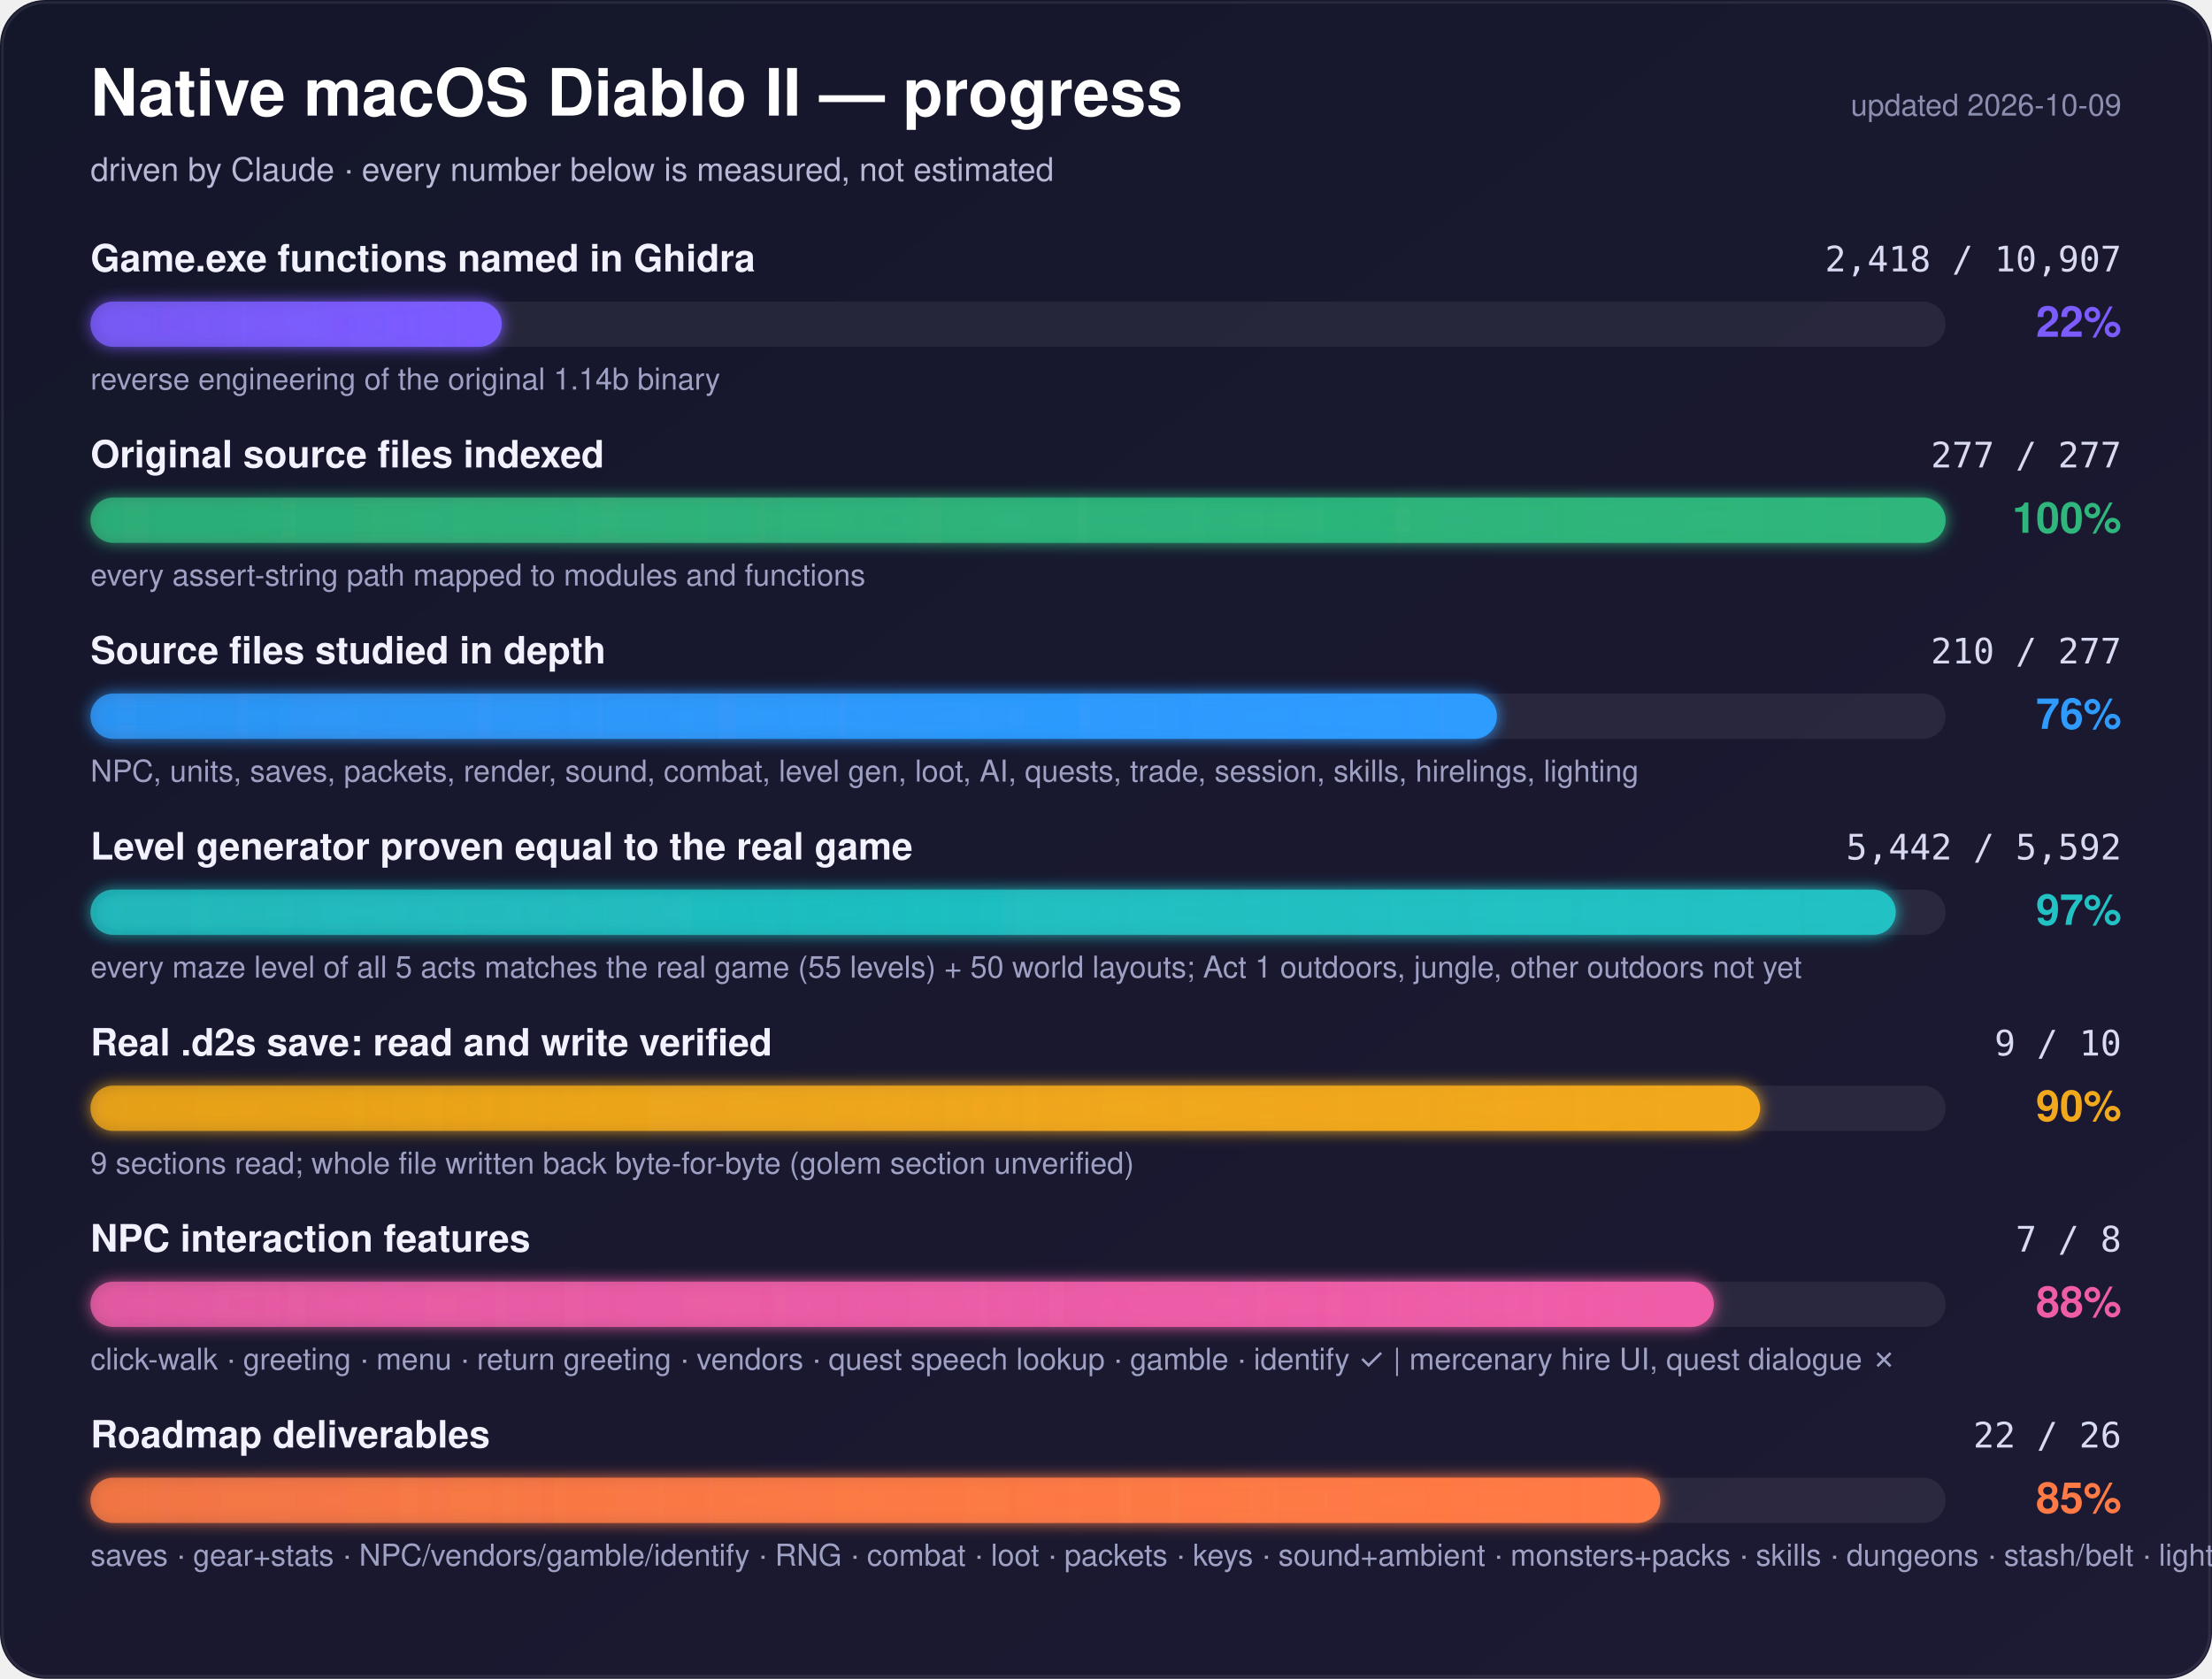
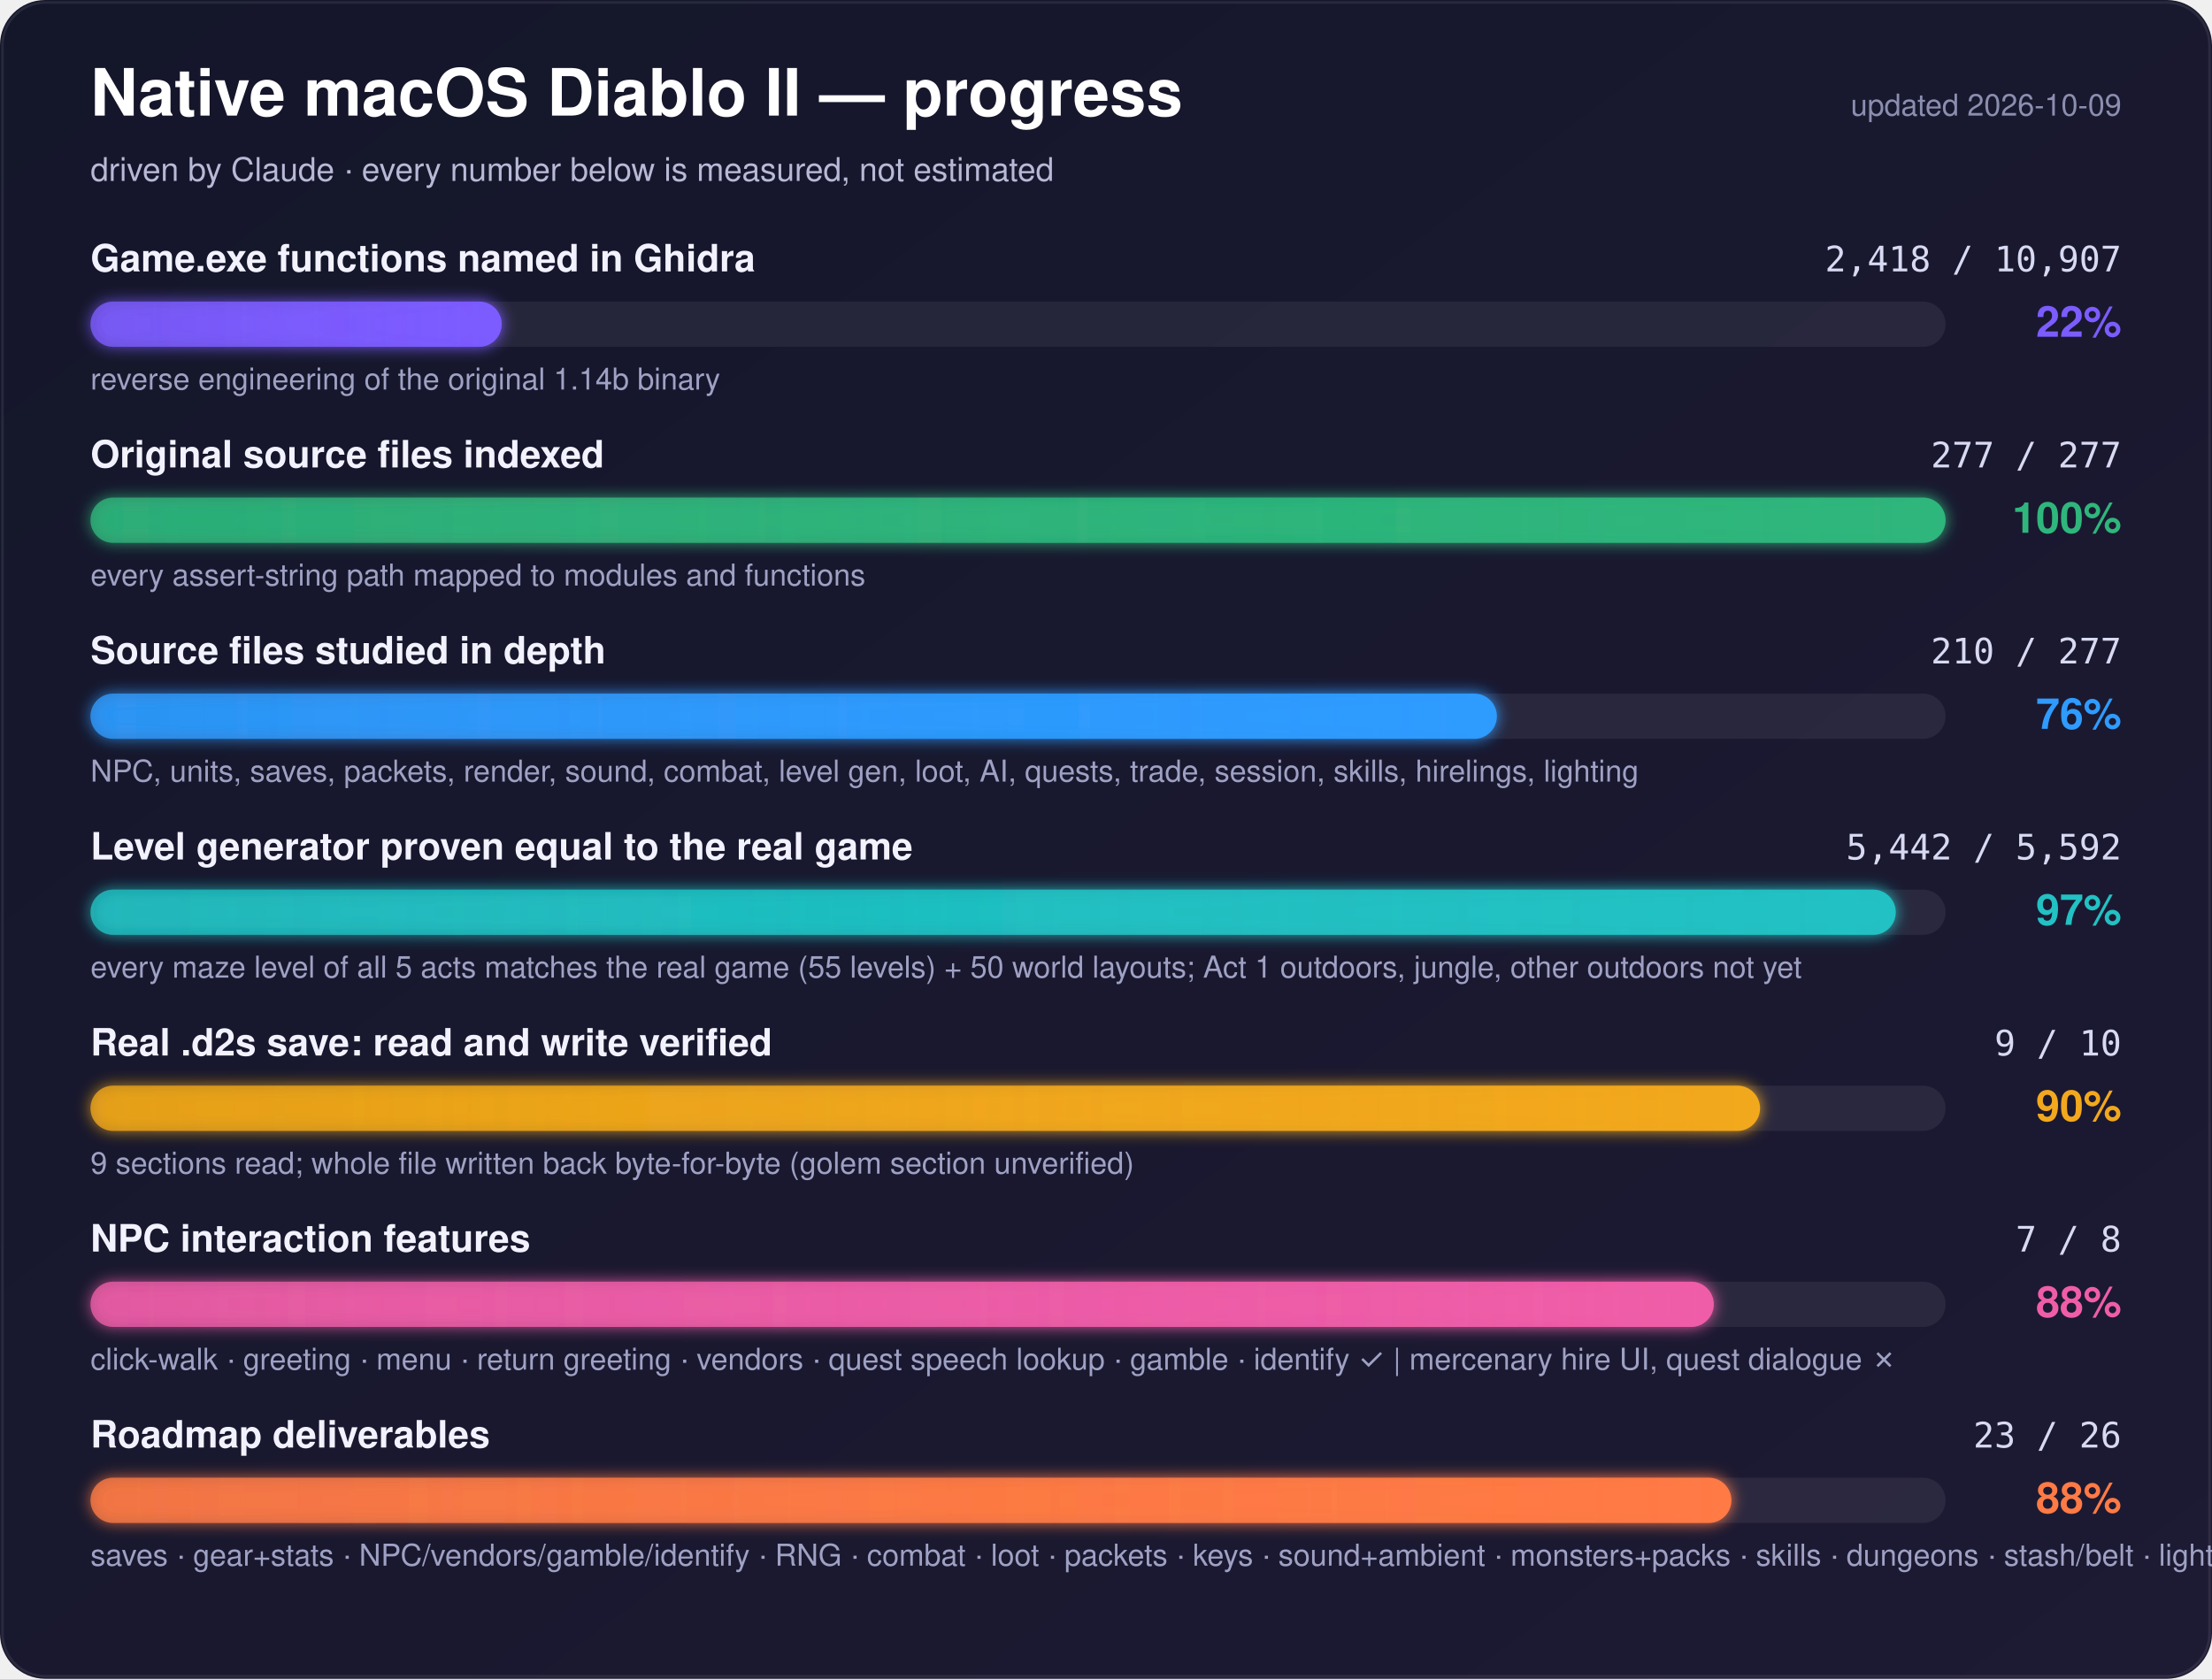
<svg xmlns="http://www.w3.org/2000/svg" width="880" height="668" viewBox="0 0 880 668" role="img" aria-label="Native macOS Diablo II — progress">
  <defs>
    <linearGradient id="bg" x1="0" y1="0" x2="1" y2="1">
      <stop offset="0" stop-color="#14162a" />
      <stop offset="1" stop-color="#1d1a33" />
    </linearGradient>
    <linearGradient id="g0" x1="0" y1="0" x2="1" y2="0">
      <stop offset="0" stop-color="#7c5cff" stop-opacity="0.75" />
      <stop offset="1" stop-color="#7c5cff" />
    </linearGradient>
    <linearGradient id="g1" x1="0" y1="0" x2="1" y2="0">
      <stop offset="0" stop-color="#2fb67c" stop-opacity="0.75" />
      <stop offset="1" stop-color="#2fb67c" />
    </linearGradient>
    <linearGradient id="g2" x1="0" y1="0" x2="1" y2="0">
      <stop offset="0" stop-color="#2f9bff" stop-opacity="0.75" />
      <stop offset="1" stop-color="#2f9bff" />
    </linearGradient>
    <linearGradient id="g3" x1="0" y1="0" x2="1" y2="0">
      <stop offset="0" stop-color="#22c1c3" stop-opacity="0.75" />
      <stop offset="1" stop-color="#22c1c3" />
    </linearGradient>
    <linearGradient id="g4" x1="0" y1="0" x2="1" y2="0">
      <stop offset="0" stop-color="#f2a81d" stop-opacity="0.75" />
      <stop offset="1" stop-color="#f2a81d" />
    </linearGradient>
    <linearGradient id="g5" x1="0" y1="0" x2="1" y2="0">
      <stop offset="0" stop-color="#ef5da8" stop-opacity="0.75" />
      <stop offset="1" stop-color="#ef5da8" />
    </linearGradient>
    <linearGradient id="g6" x1="0" y1="0" x2="1" y2="0">
      <stop offset="0" stop-color="#ff7a45" stop-opacity="0.75" />
      <stop offset="1" stop-color="#ff7a45" />
    </linearGradient>
    <filter id="glow" x="-5%" y="-50%" width="110%" height="200%">
      <feGaussianBlur stdDeviation="3" result="b" />
      <feMerge>
        <feMergeNode in="b" />
        <feMergeNode in="SourceGraphic" />
      </feMerge>
    </filter>
  </defs>
  <rect width="880" height="668" rx="18" fill="url(#bg)" />
  <rect x="1" y="1" width="878" height="666" rx="17" fill="none" stroke="#ffffff" stroke-opacity="0.08" />
  <text x="36" y="46" font-family="-apple-system,Segoe UI,Helvetica,Arial,sans-serif" font-size="26" font-weight="700" fill="#ffffff">Native macOS Diablo II — progress</text>
  <text x="36" y="72" font-family="-apple-system,Segoe UI,Helvetica,Arial,sans-serif" font-size="13" fill="#b8b9d6">driven by Claude · every number below is measured, not estimated</text>
  <text x="844" y="46" text-anchor="end" font-family="-apple-system,Segoe UI,Helvetica,Arial,sans-serif" font-size="12" fill="#8c8eb0">updated 2026-10-09</text>
  <text x="36" y="108" font-family="-apple-system,Segoe UI,Helvetica,Arial,sans-serif" font-size="15" font-weight="600" fill="#f2f2ff">Game.exe functions named in Ghidra</text>
  <text x="844" y="108" text-anchor="end" font-family="ui-monospace,SFMono-Regular,Menlo,monospace" font-size="14" fill="#d8d9f2">2,418 / 10,907</text>
  <rect x="36" y="120" width="738" height="18" rx="9" fill="#ffffff" fill-opacity="0.07" />
  <rect x="36" y="120" width="163.6" height="18" rx="9" fill="url(#g0)" filter="url(#glow)" />
  <text x="844" y="134" text-anchor="end" font-family="-apple-system,Segoe UI,Helvetica,Arial,sans-serif" font-size="17" font-weight="700" fill="#7c5cff">22%</text>
  <text x="36" y="155" font-family="-apple-system,Segoe UI,Helvetica,Arial,sans-serif" font-size="12" fill="#9fa1c4">reverse engineering of the original 1.14b binary</text>
  <text x="36" y="186" font-family="-apple-system,Segoe UI,Helvetica,Arial,sans-serif" font-size="15" font-weight="600" fill="#f2f2ff">Original source files indexed</text>
  <text x="844" y="186" text-anchor="end" font-family="ui-monospace,SFMono-Regular,Menlo,monospace" font-size="14" fill="#d8d9f2">277 / 277</text>
  <rect x="36" y="198" width="738" height="18" rx="9" fill="#ffffff" fill-opacity="0.07" />
  <rect x="36" y="198" width="738.0" height="18" rx="9" fill="url(#g1)" filter="url(#glow)" />
  <text x="844" y="212" text-anchor="end" font-family="-apple-system,Segoe UI,Helvetica,Arial,sans-serif" font-size="17" font-weight="700" fill="#2fb67c">100%</text>
  <text x="36" y="233" font-family="-apple-system,Segoe UI,Helvetica,Arial,sans-serif" font-size="12" fill="#9fa1c4">every assert-string path mapped to modules and functions</text>
  <text x="36" y="264" font-family="-apple-system,Segoe UI,Helvetica,Arial,sans-serif" font-size="15" font-weight="600" fill="#f2f2ff">Source files studied in depth</text>
  <text x="844" y="264" text-anchor="end" font-family="ui-monospace,SFMono-Regular,Menlo,monospace" font-size="14" fill="#d8d9f2">210 / 277</text>
  <rect x="36" y="276" width="738" height="18" rx="9" fill="#ffffff" fill-opacity="0.07" />
  <rect x="36" y="276" width="559.5" height="18" rx="9" fill="url(#g2)" filter="url(#glow)" />
  <text x="844" y="290" text-anchor="end" font-family="-apple-system,Segoe UI,Helvetica,Arial,sans-serif" font-size="17" font-weight="700" fill="#2f9bff">76%</text>
  <text x="36" y="311" font-family="-apple-system,Segoe UI,Helvetica,Arial,sans-serif" font-size="12" fill="#9fa1c4">NPC, units, saves, packets, render, sound, combat, level gen, loot, AI, quests, trade, session, skills, hirelings, lighting</text>
  <text x="36" y="342" font-family="-apple-system,Segoe UI,Helvetica,Arial,sans-serif" font-size="15" font-weight="600" fill="#f2f2ff">Level generator proven equal to the real game</text>
  <text x="844" y="342" text-anchor="end" font-family="ui-monospace,SFMono-Regular,Menlo,monospace" font-size="14" fill="#d8d9f2">5,442 / 5,592</text>
  <rect x="36" y="354" width="738" height="18" rx="9" fill="#ffffff" fill-opacity="0.07" />
  <rect x="36" y="354" width="718.2" height="18" rx="9" fill="url(#g3)" filter="url(#glow)" />
  <text x="844" y="368" text-anchor="end" font-family="-apple-system,Segoe UI,Helvetica,Arial,sans-serif" font-size="17" font-weight="700" fill="#22c1c3">97%</text>
  <text x="36" y="389" font-family="-apple-system,Segoe UI,Helvetica,Arial,sans-serif" font-size="12" fill="#9fa1c4">every maze level of all 5 acts matches the real game (55 levels) + 50 world layouts; Act 1 outdoors, jungle, other outdoors not yet</text>
  <text x="36" y="420" font-family="-apple-system,Segoe UI,Helvetica,Arial,sans-serif" font-size="15" font-weight="600" fill="#f2f2ff">Real .d2s save: read and write verified</text>
  <text x="844" y="420" text-anchor="end" font-family="ui-monospace,SFMono-Regular,Menlo,monospace" font-size="14" fill="#d8d9f2">9 / 10</text>
  <rect x="36" y="432" width="738" height="18" rx="9" fill="#ffffff" fill-opacity="0.07" />
  <rect x="36" y="432" width="664.2" height="18" rx="9" fill="url(#g4)" filter="url(#glow)" />
  <text x="844" y="446" text-anchor="end" font-family="-apple-system,Segoe UI,Helvetica,Arial,sans-serif" font-size="17" font-weight="700" fill="#f2a81d">90%</text>
  <text x="36" y="467" font-family="-apple-system,Segoe UI,Helvetica,Arial,sans-serif" font-size="12" fill="#9fa1c4">9 sections read; whole file written back byte-for-byte (golem section unverified)</text>
  <text x="36" y="498" font-family="-apple-system,Segoe UI,Helvetica,Arial,sans-serif" font-size="15" font-weight="600" fill="#f2f2ff">NPC interaction features</text>
  <text x="844" y="498" text-anchor="end" font-family="ui-monospace,SFMono-Regular,Menlo,monospace" font-size="14" fill="#d8d9f2">7 / 8</text>
  <rect x="36" y="510" width="738" height="18" rx="9" fill="#ffffff" fill-opacity="0.07" />
  <rect x="36" y="510" width="645.8" height="18" rx="9" fill="url(#g5)" filter="url(#glow)" />
  <text x="844" y="524" text-anchor="end" font-family="-apple-system,Segoe UI,Helvetica,Arial,sans-serif" font-size="17" font-weight="700" fill="#ef5da8">88%</text>
  <text x="36" y="545" font-family="-apple-system,Segoe UI,Helvetica,Arial,sans-serif" font-size="12" fill="#9fa1c4">click-walk · greeting · menu · return greeting · vendors · quest speech lookup · gamble · identify ✓ | mercenary hire UI, quest dialogue ✗</text>
  <text x="36" y="576" font-family="-apple-system,Segoe UI,Helvetica,Arial,sans-serif" font-size="15" font-weight="600" fill="#f2f2ff">Roadmap deliverables</text>
-   <text x="844" y="576" text-anchor="end" font-family="ui-monospace,SFMono-Regular,Menlo,monospace" font-size="14" fill="#d8d9f2">22 / 26</text>
+   <text x="844" y="576" text-anchor="end" font-family="ui-monospace,SFMono-Regular,Menlo,monospace" font-size="14" fill="#d8d9f2">23 / 26</text>
  <rect x="36" y="588" width="738" height="18" rx="9" fill="#ffffff" fill-opacity="0.07" />
-   <rect x="36" y="588" width="624.5" height="18" rx="9" fill="url(#g6)" filter="url(#glow)" />
-   <text x="844" y="602" text-anchor="end" font-family="-apple-system,Segoe UI,Helvetica,Arial,sans-serif" font-size="17" font-weight="700" fill="#ff7a45">85%</text>
+   <rect x="36" y="588" width="652.8" height="18" rx="9" fill="url(#g6)" filter="url(#glow)" />
+   <text x="844" y="602" text-anchor="end" font-family="-apple-system,Segoe UI,Helvetica,Arial,sans-serif" font-size="17" font-weight="700" fill="#ff7a45">88%</text>
  <text x="36" y="623" font-family="-apple-system,Segoe UI,Helvetica,Arial,sans-serif" font-size="12" fill="#9fa1c4">saves · gear+stats · NPC/vendors/gamble/identify · RNG · combat · loot · packets · keys · sound+ambient · monsters+packs · skills · dungeons · stash/belt · lighting · waypoints · Mac app ✓ | outdoors · mercs · quests · classes</text>
</svg>
